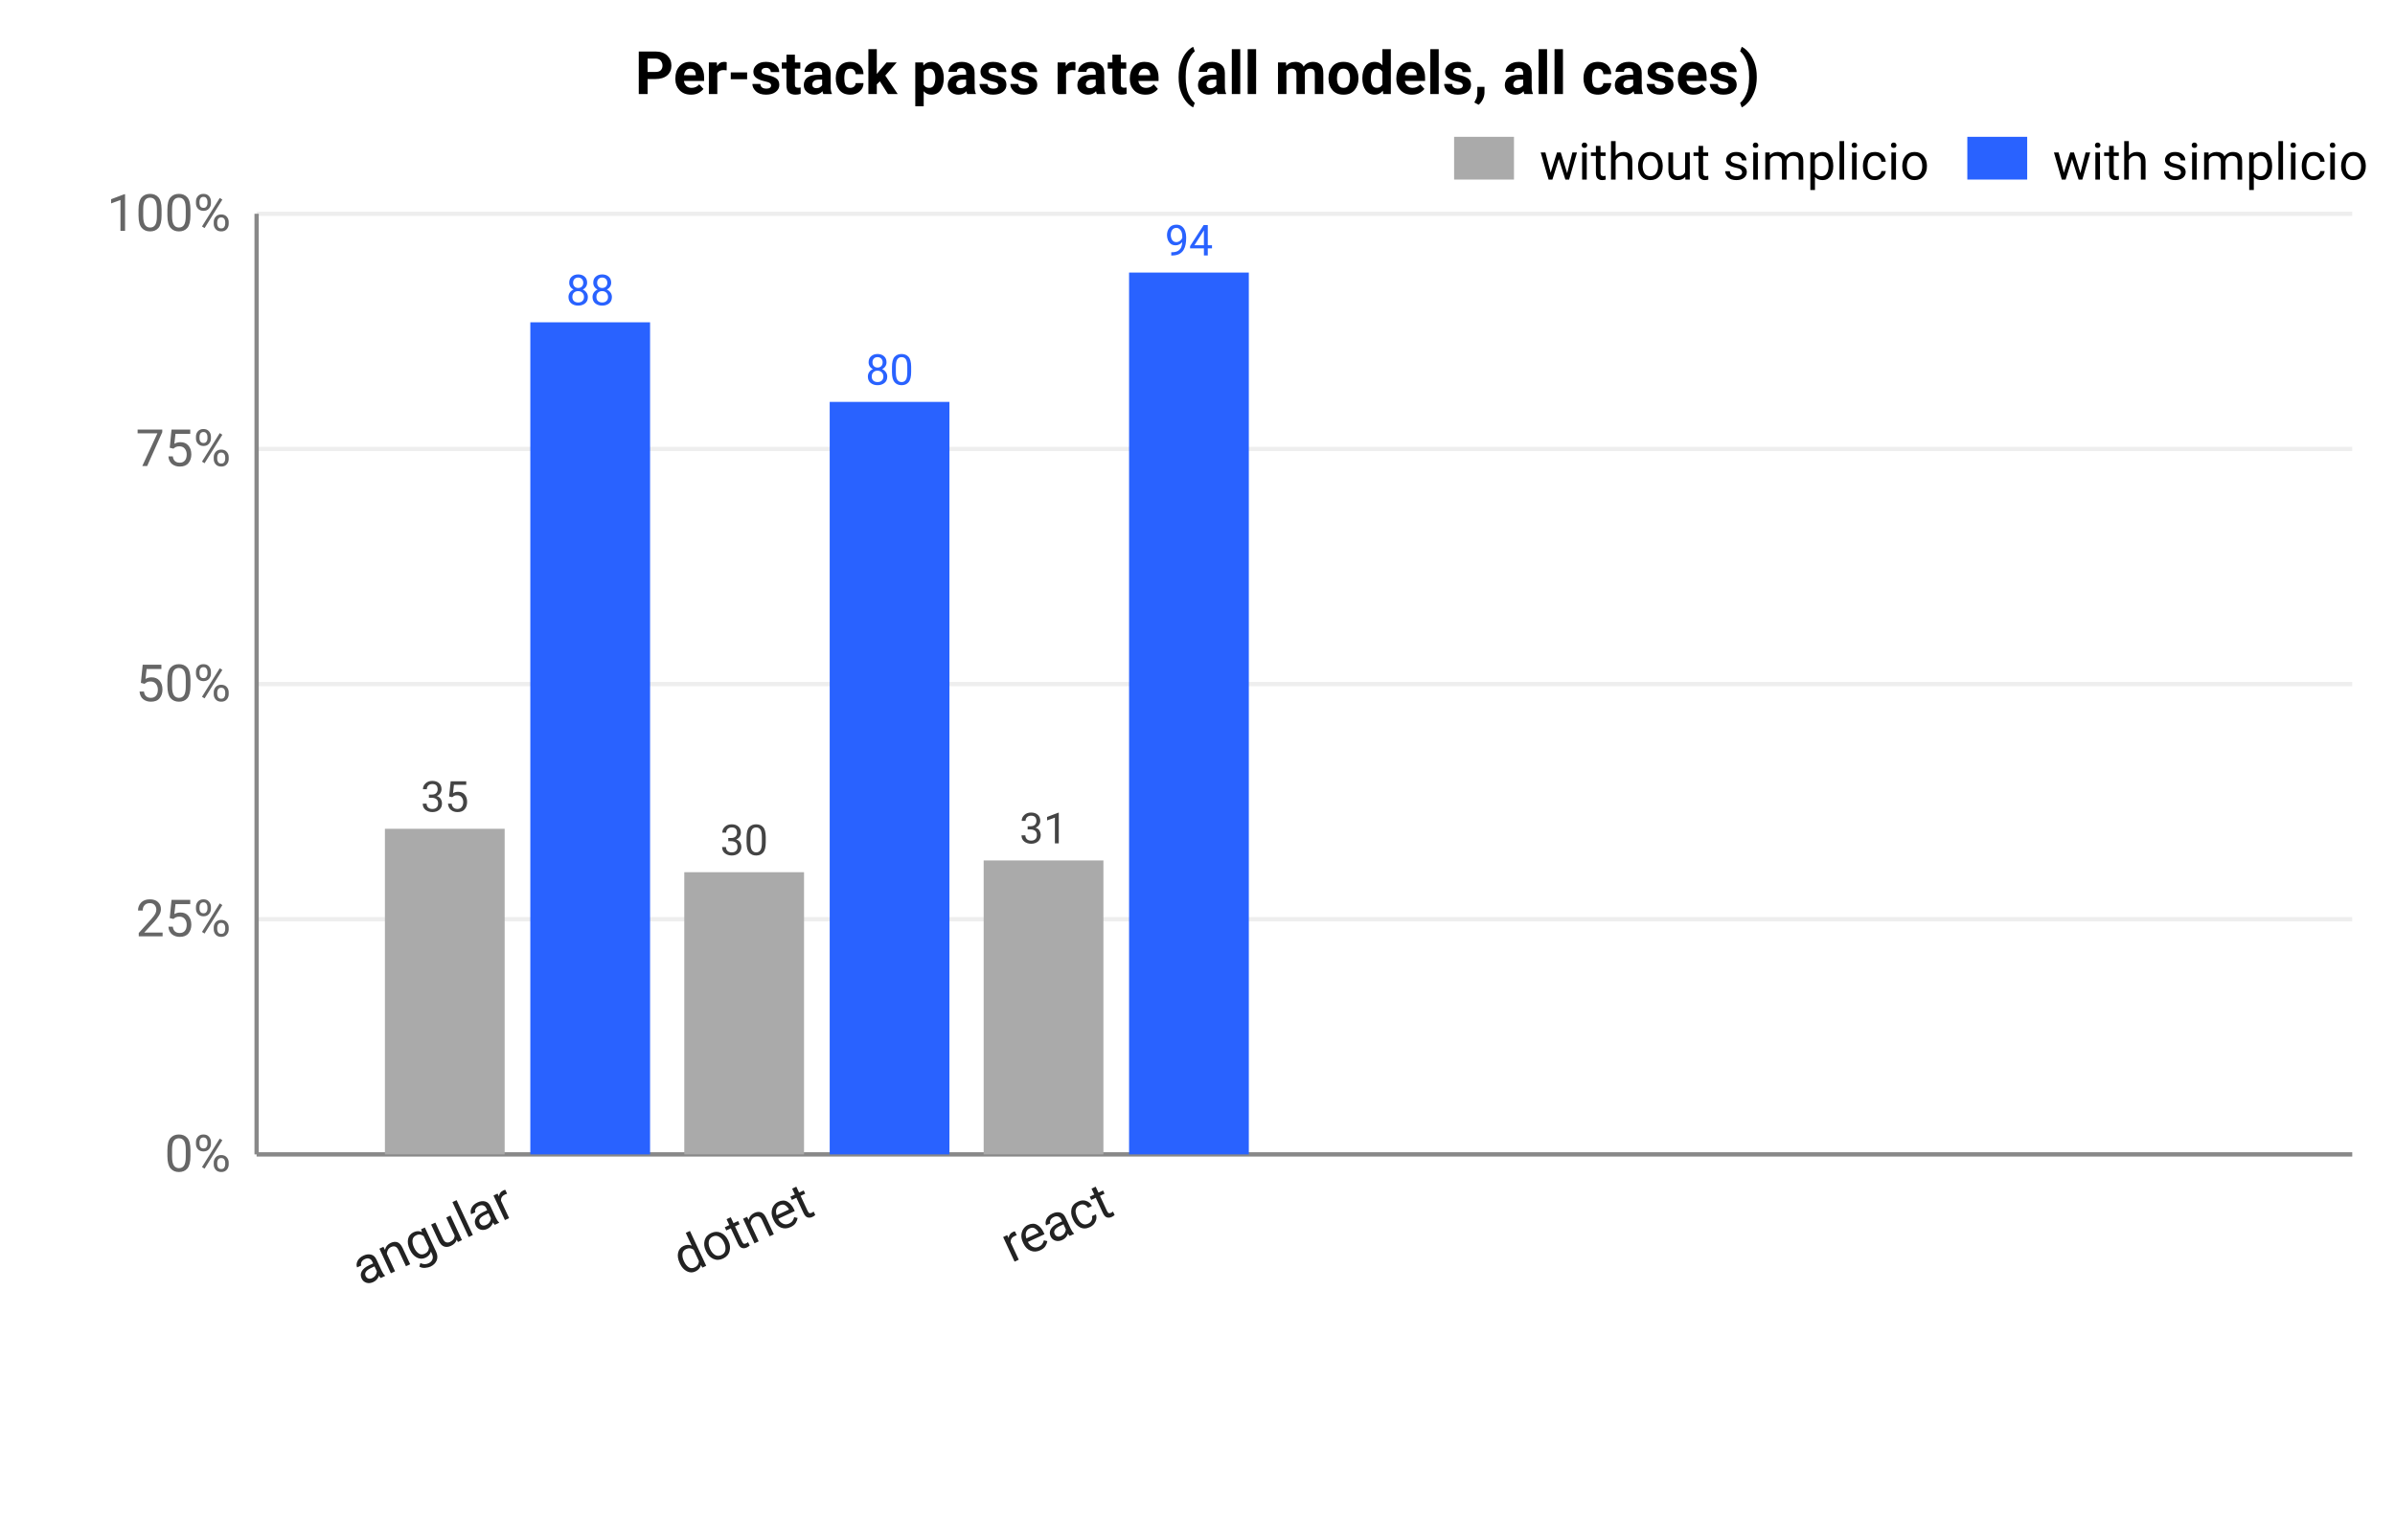
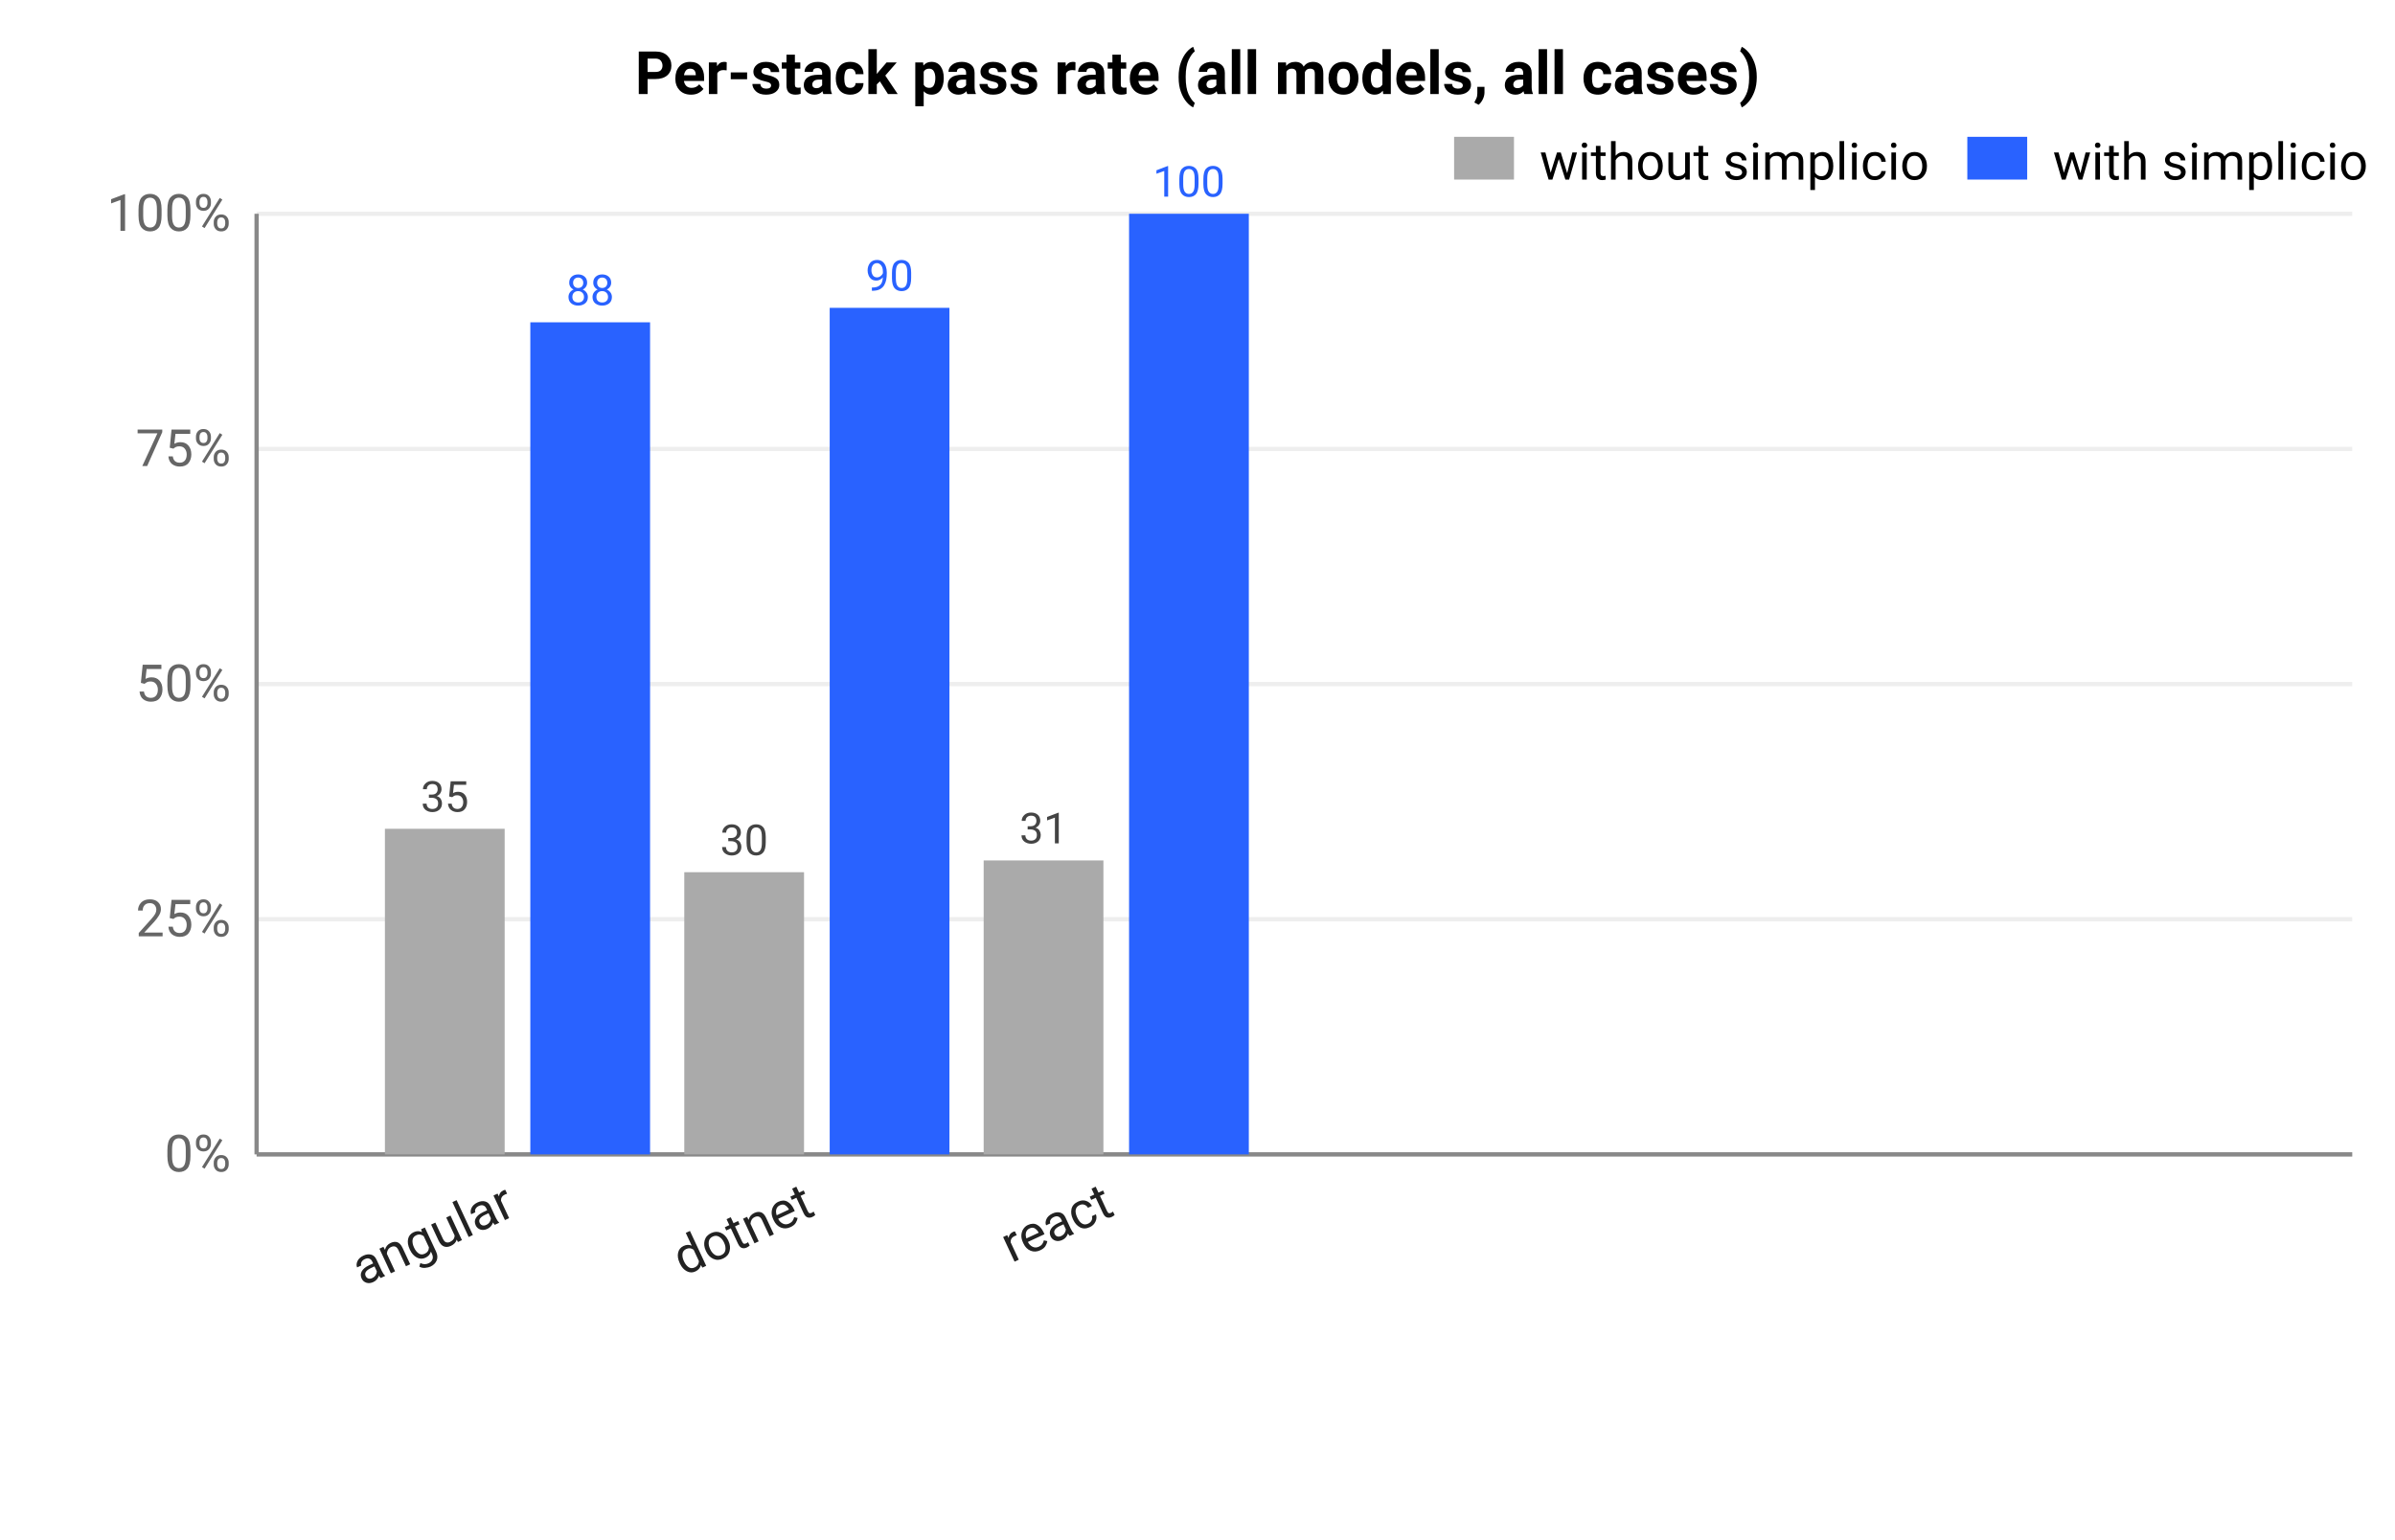
<svg xmlns="http://www.w3.org/2000/svg" viewBox="0 0 560 360" font-family="-apple-system,Segoe UI,Roboto,sans-serif" font-size="12">
  <style>.bar-sem{fill:#aaa}.bar-com{fill:#2962ff}.lbl{fill:#222}.ax{stroke:#888;stroke-width:1}.grid{stroke:#eee;stroke-width:1}</style>
  <text x="280.0" y="22" text-anchor="middle" font-weight="600" font-size="14">Per-stack pass rate (all models, all cases)</text>
  <line x1="60" y1="50.0" x2="550" y2="50.0" class="grid" />
  <text x="54" y="54.0" text-anchor="end" fill="#666">100%</text>
  <line x1="60" y1="105.0" x2="550" y2="105.0" class="grid" />
  <text x="54" y="109.0" text-anchor="end" fill="#666">75%</text>
  <line x1="60" y1="160.0" x2="550" y2="160.0" class="grid" />
  <text x="54" y="164.0" text-anchor="end" fill="#666">50%</text>
  <line x1="60" y1="215.0" x2="550" y2="215.0" class="grid" />
  <text x="54" y="219.0" text-anchor="end" fill="#666">25%</text>
  <line x1="60" y1="270.0" x2="550" y2="270.0" class="grid" />
  <text x="54" y="274.0" text-anchor="end" fill="#666">0%</text>
  <line x1="60" y1="270" x2="550" y2="270" class="ax" />
  <line x1="60" y1="50" x2="60" y2="270" class="ax" />
  <rect x="90" y="193.846" width="28" height="76.154" class="bar-sem" />
  <rect x="124" y="75.385" width="28" height="194.615" class="bar-com" />
  <text x="104.0" y="189.846" text-anchor="middle" fill="#444" font-size="10">35</text>
  <text x="138.0" y="71.385" text-anchor="middle" fill="#2962ff" font-size="10">88</text>
  <text x="121" y="284" transform="rotate(-25 121 284)" text-anchor="end" class="lbl">angular</text>
  <rect x="160" y="204.0" width="28" height="66.0" class="bar-sem" />
-   <rect x="194" y="94.0" width="28" height="176.0" class="bar-com" />
+   <rect x="194" y="72.0" width="28" height="198.0" class="bar-com" />
  <text x="174.0" y="200.0" text-anchor="middle" fill="#444" font-size="10">30</text>
-   <text x="208.0" y="90.0" text-anchor="middle" fill="#2962ff" font-size="10">80</text>
+   <text x="208.0" y="68.0" text-anchor="middle" fill="#2962ff" font-size="10">90</text>
  <text x="191" y="284" transform="rotate(-25 191 284)" text-anchor="end" class="lbl">dotnet</text>
  <rect x="230" y="201.25" width="28" height="68.75" class="bar-sem" />
-   <rect x="264" y="63.75" width="28" height="206.25" class="bar-com" />
+   <rect x="264" y="50.0" width="28" height="220.0" class="bar-com" />
  <text x="244.0" y="197.25" text-anchor="middle" fill="#444" font-size="10">31</text>
-   <text x="278.0" y="59.75" text-anchor="middle" fill="#2962ff" font-size="10">94</text>
+   <text x="278.0" y="46.0" text-anchor="middle" fill="#2962ff" font-size="10">100</text>
  <text x="261" y="284" transform="rotate(-25 261 284)" text-anchor="end" class="lbl">react</text>
  <rect x="340" y="32" width="14" height="10" class="bar-sem" />
  <text x="360" y="42">without simplicio</text>
  <rect x="460" y="32" width="14" height="10" class="bar-com" />
  <text x="480" y="42">with simplicio</text>
</svg>
